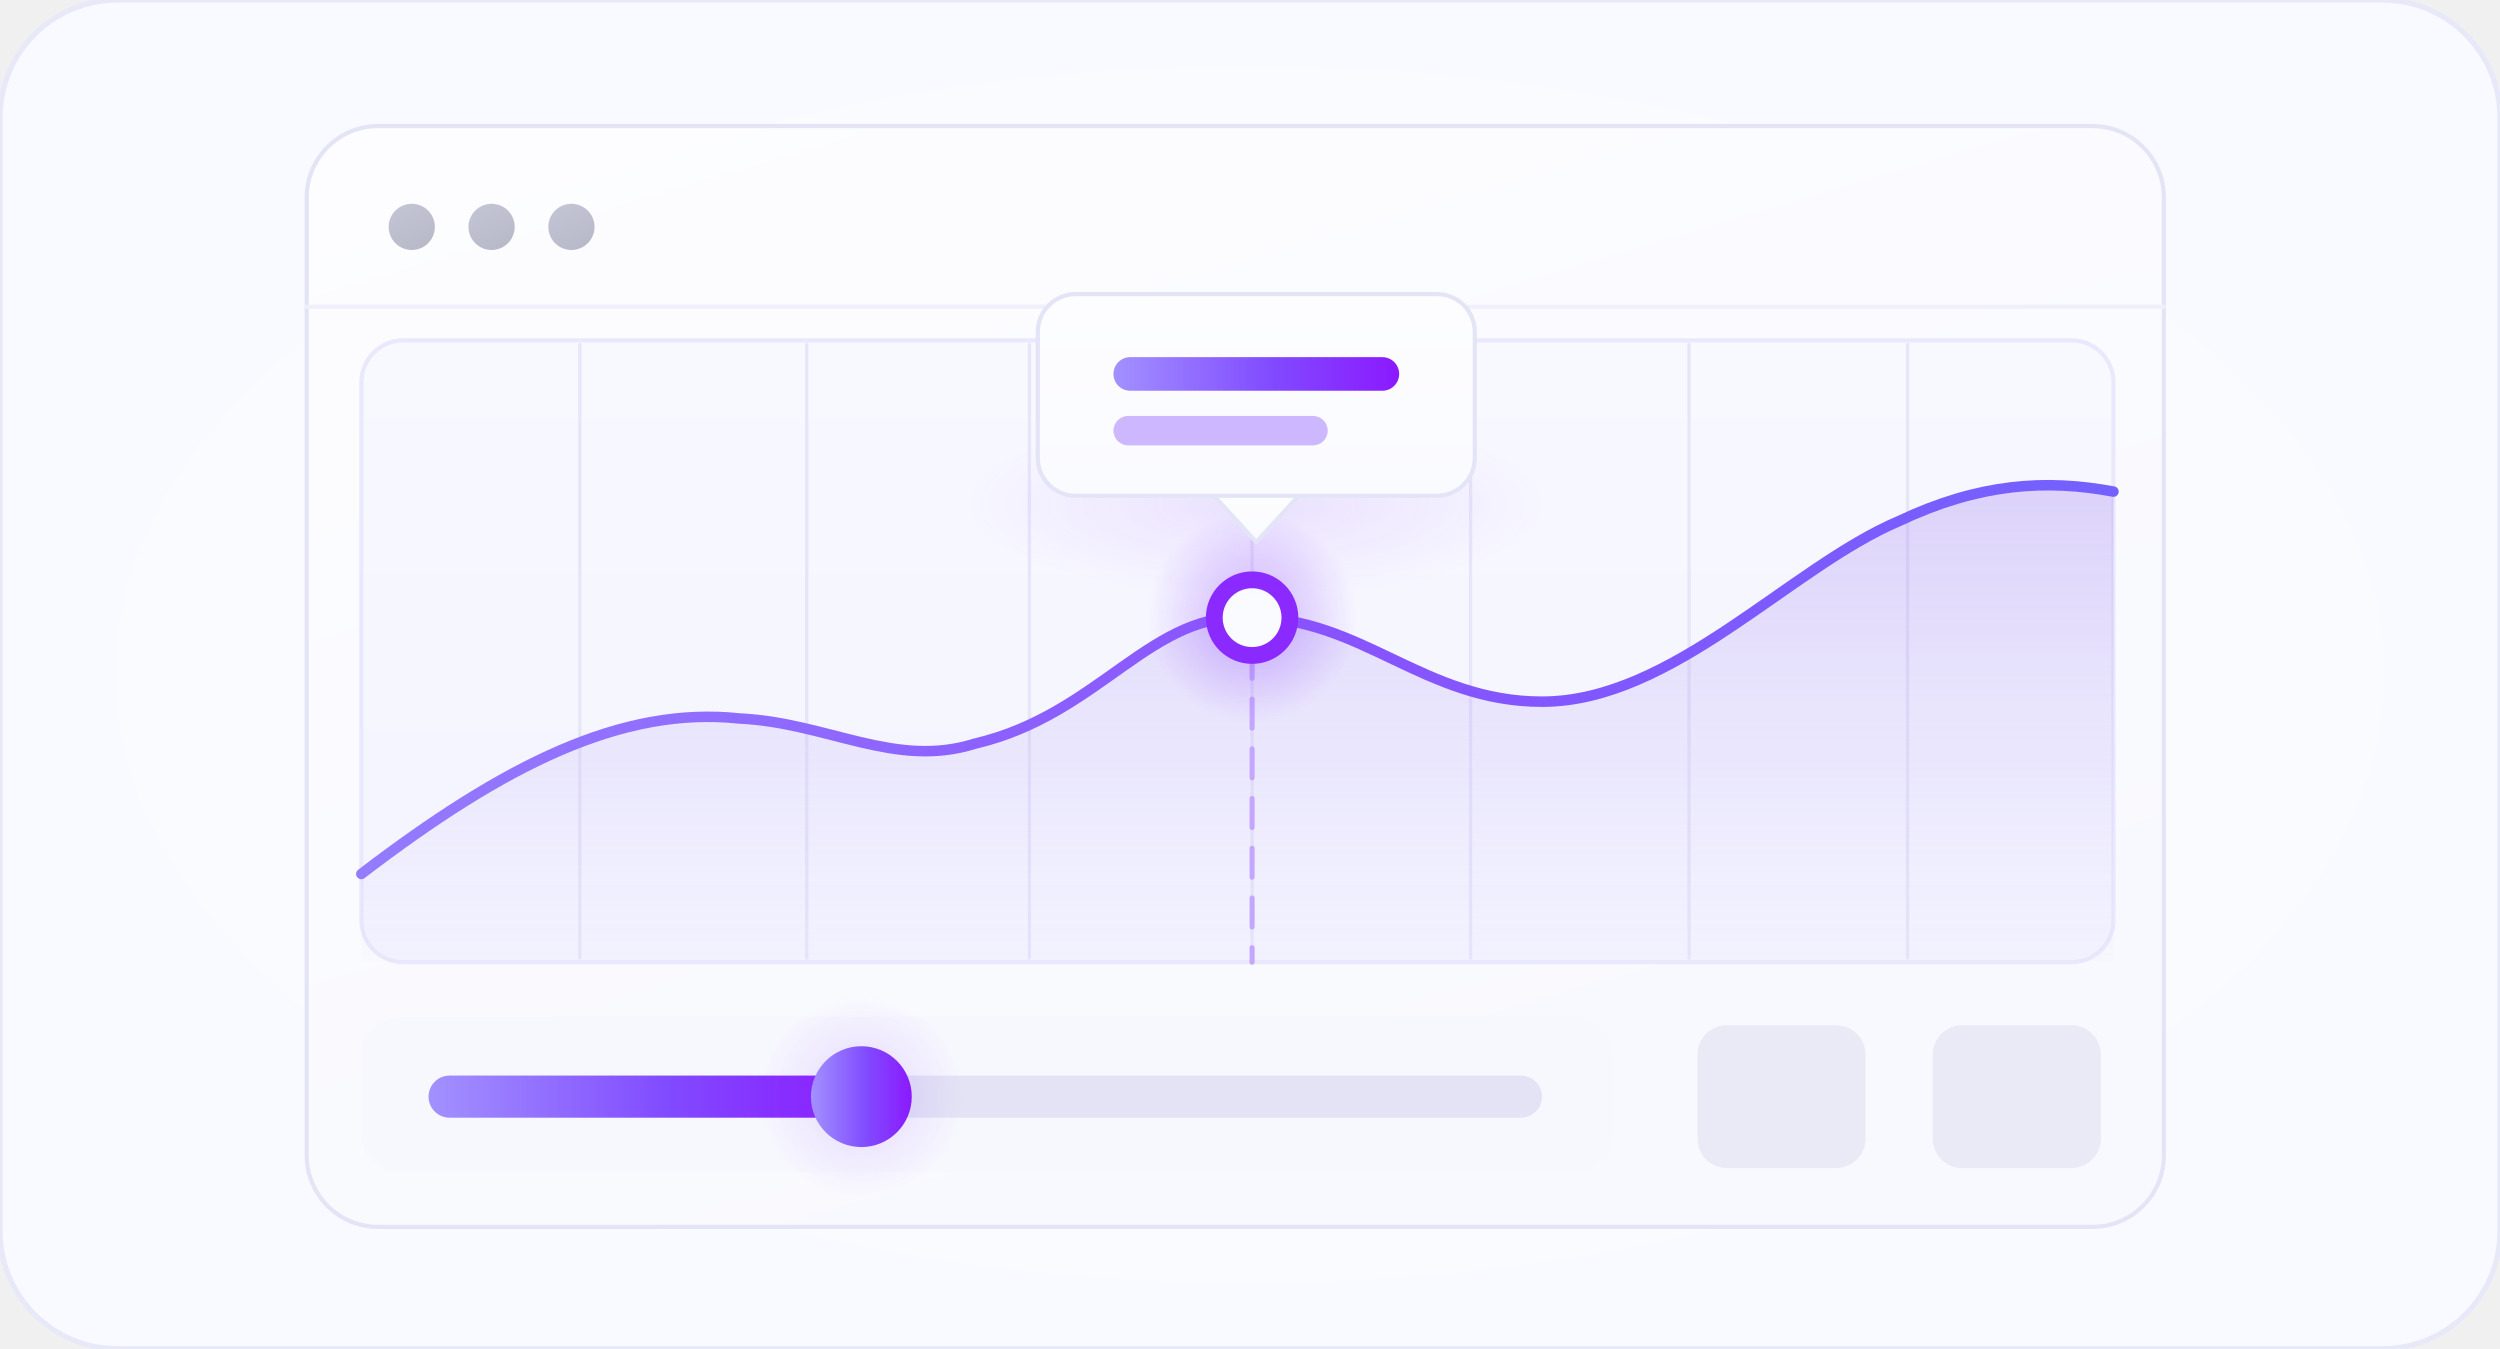
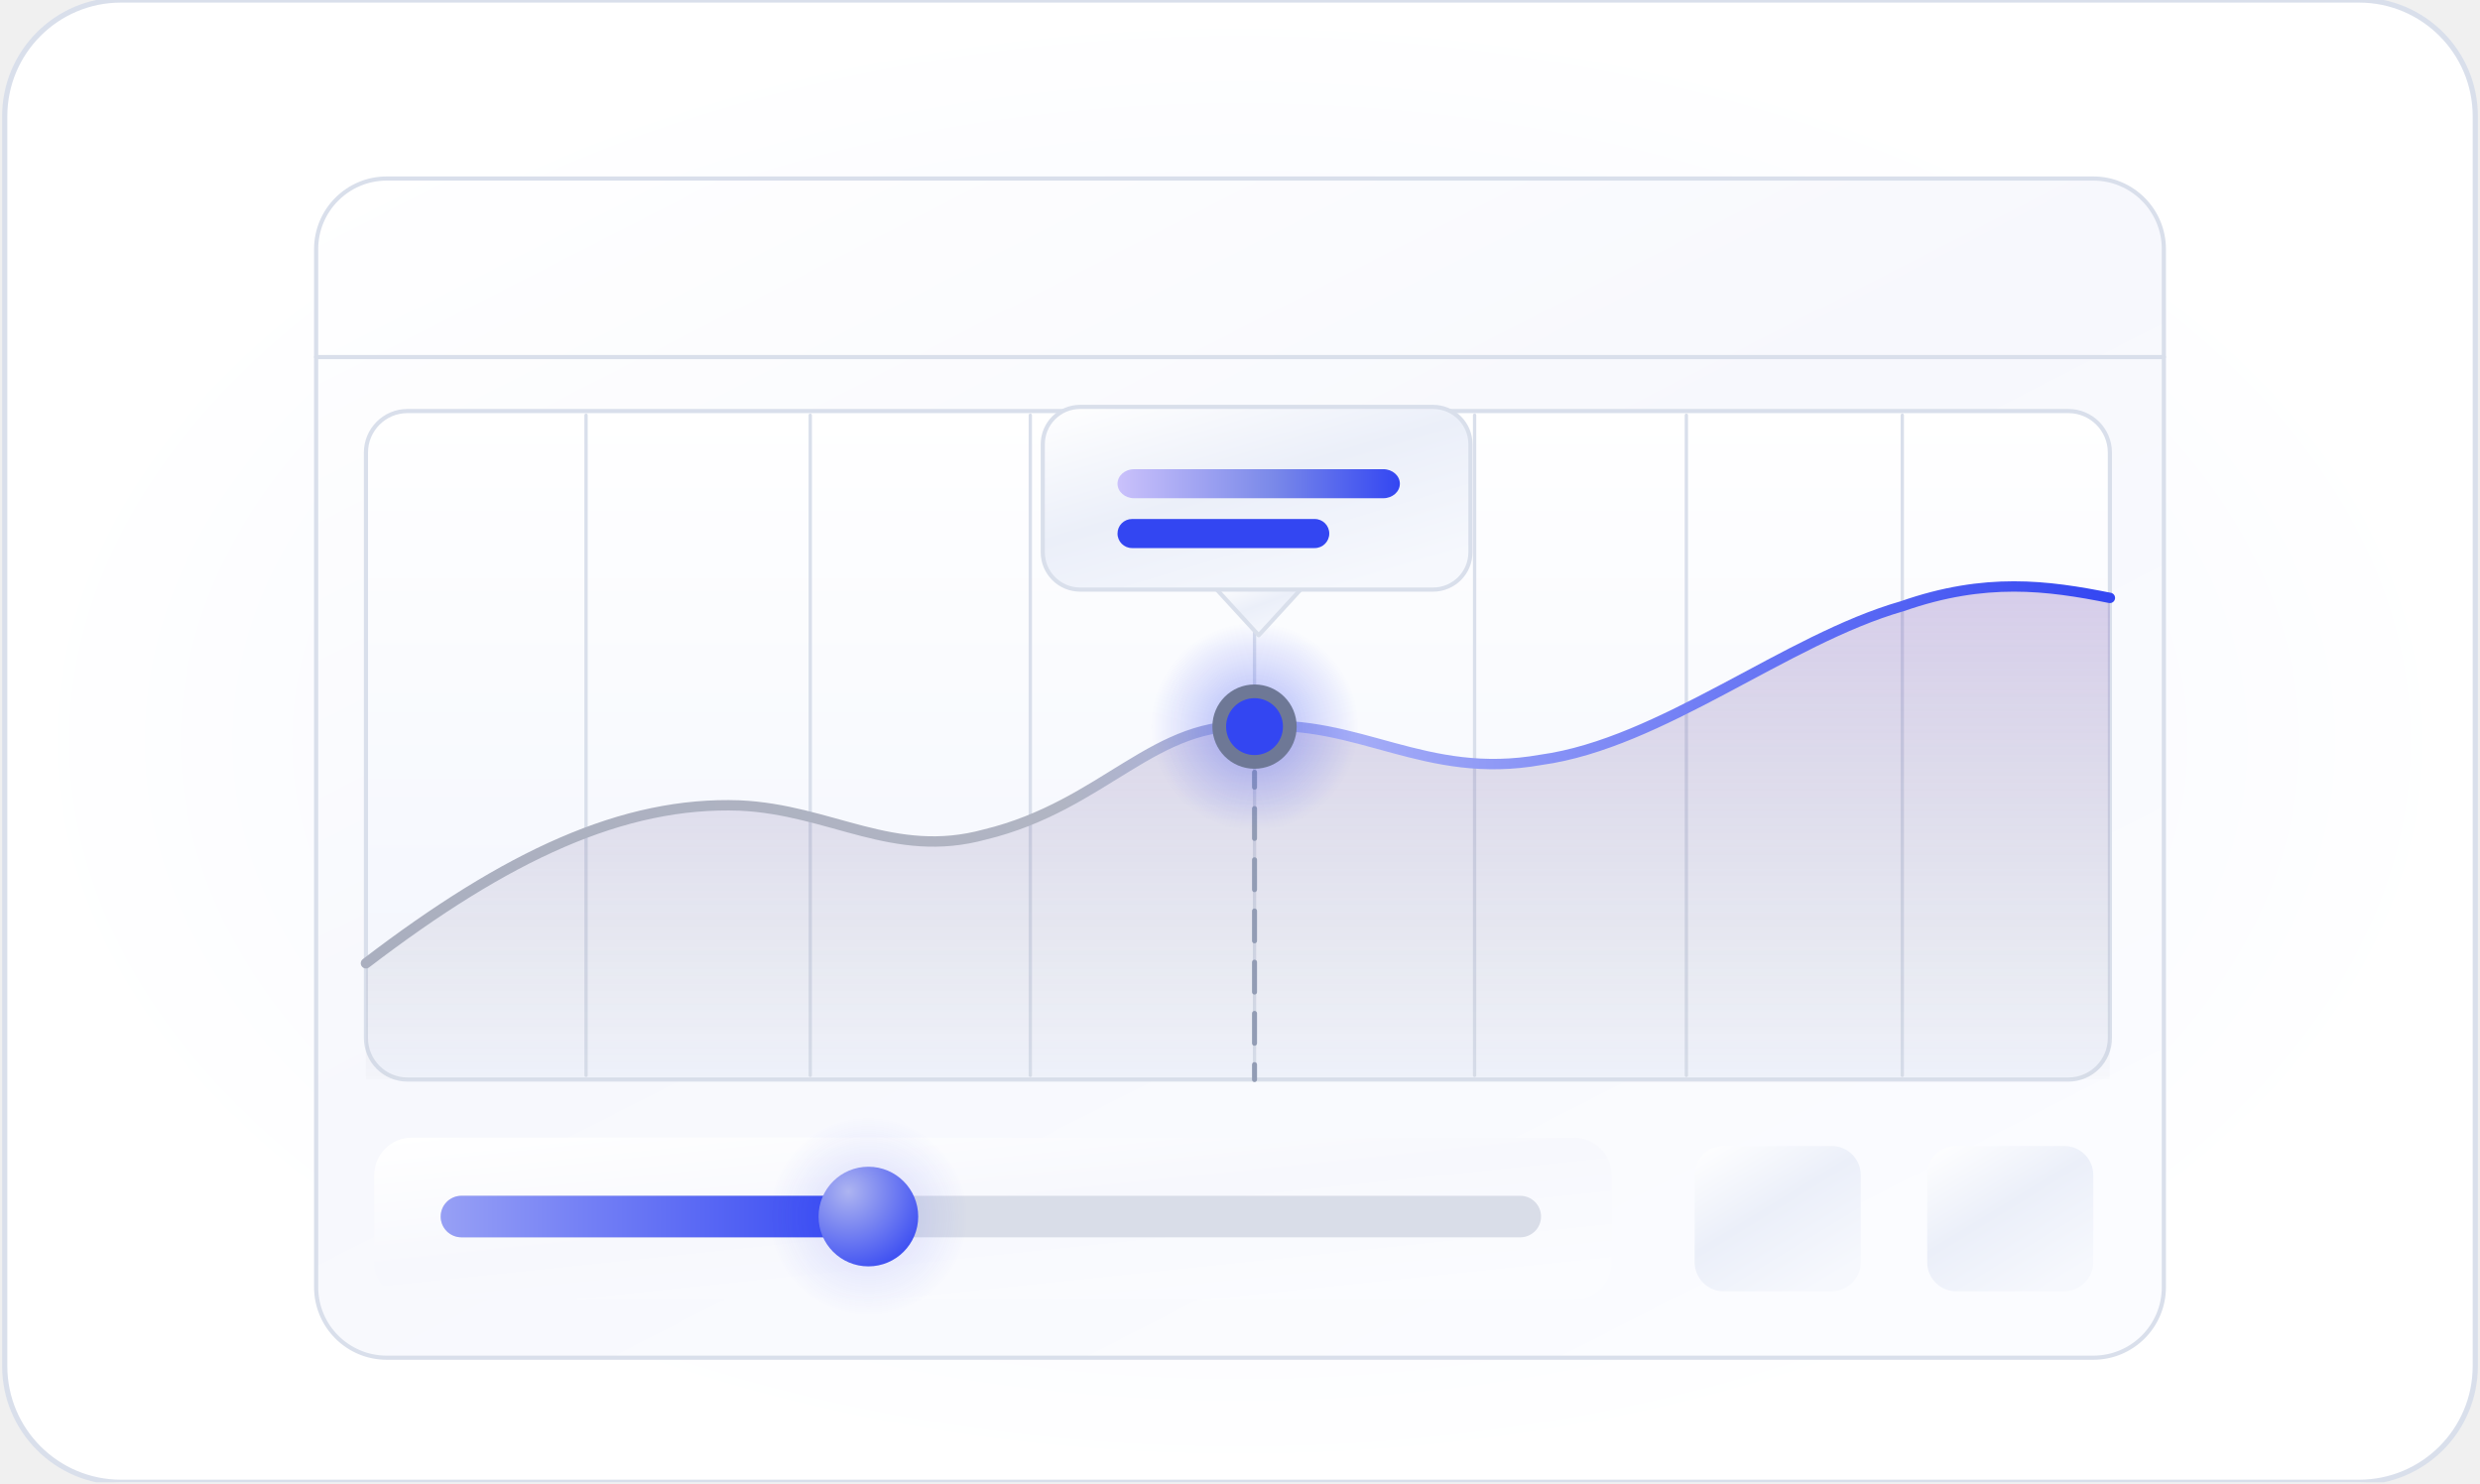
- <svg xmlns="http://www.w3.org/2000/svg" width="595" height="321" viewBox="0 0 595 321" fill="none">
-   <g id="Light-mode">
-     <path id="Light-Chart-panel" d="M567 0H28C12.536 0 0 12.536 0 28V293C0 308.464 12.536 321 28 321H567C582.464 321 595 308.464 595 293V28C595 12.536 582.464 0 567 0Z" fill="url(#paint0_radial_2526_4806)" stroke-width="1.25" stroke="#E8E9F8" />
-     <g id="Light-Chart-UI">
-       <path id="Light-mode-Light-Chart-UI-Window-shell" d="M498 30H90C80.611 30 73 37.611 73 47V275C73 284.389 80.611 292 90 292H498C507.389 292 515 284.389 515 275V47C515 37.611 507.389 30 498 30Z" fill="url(#paint3_linear_2526_4806)" stroke="#E3E4F6" />
-       <path id="Light-mode-Light-Chart-UI-Window-header-divider" d="M73 73H515" stroke-linecap="round" stroke-linejoin="round" stroke="#EFF0FA" />
-       <path id="Light-mode-Light-Chart-UI-Window-control-1" d="M98 59.5C101.038 59.5 103.5 57.038 103.5 54C103.5 50.962 101.038 48.5 98 48.5C94.962 48.5 92.5 50.962 92.5 54C92.5 57.038 94.962 59.5 98 59.5Z" fill="url(#paint4_linear_2526_4806)" />
-       <path id="Light-mode-Light-Chart-UI-Window-control-2" d="M117 59.5C120.038 59.5 122.5 57.038 122.5 54C122.5 50.962 120.038 48.5 117 48.5C113.962 48.5 111.5 50.962 111.5 54C111.5 57.038 113.962 59.5 117 59.5Z" fill="url(#paint5_linear_2526_4806)" />
-       <path id="Light-mode-Light-Chart-UI-Window-control-3" d="M136 59.5C139.038 59.5 141.5 57.038 141.5 54C141.5 50.962 139.038 48.5 136 48.5C132.962 48.5 130.5 50.962 130.5 54C130.5 57.038 132.962 59.5 136 59.5Z" fill="url(#paint6_linear_2526_4806)" />
-       <path id="Light-mode-Light-Chart-UI-Chart-plot" d="M493 81H96C90.477 81 86 85.477 86 91V219C86 224.523 90.477 229 96 229H493C498.523 229 503 224.523 503 219V91C503 85.477 498.523 81 493 81Z" fill="url(#paint7_linear_2526_4806)" stroke="#E9E8FC" />
-       <g id="Light-mode-Light-Chart-UI-Chart-grid">
-         <path id="Grid-197" d="M138 82V228" stroke-width="0.8" stroke-linecap="round" stroke-linejoin="round" stroke="#E7E5FA" />
-         <path id="Grid-251" d="M192 82V228" stroke-width="0.8" stroke-linecap="round" stroke-linejoin="round" stroke="#E7E5FA" />
-         <path id="Grid-304" d="M245 82V228" stroke-width="0.8" stroke-linecap="round" stroke-linejoin="round" stroke="#E7E5FA" />
-         <path id="Light-Chart-UI-Chart-grid-Grid-357" d="M298 82V228" stroke-width="0.8" stroke-linecap="round" stroke-linejoin="round" stroke="#E7E5FA" />
-         <path id="Grid-409" d="M350 82V228" stroke-width="0.8" stroke-linecap="round" stroke-linejoin="round" stroke="#E7E5FA" />
-         <path id="Light-Chart-UI-Chart-grid-Grid-461" d="M402 82V228" stroke-width="0.8" stroke-linecap="round" stroke-linejoin="round" stroke="#E7E5FA" />
-         <path id="Light-Chart-UI-Chart-grid-Grid-513" d="M454 82V228" stroke-width="0.8" stroke-linecap="round" stroke-linejoin="round" stroke="#E7E5FA" />
-       </g>
-       <path id="Light-mode-Light-Chart-UI-Chart-area" d="M86 208C120 182 148 168 176 171C197 172 213 183 232 177C262 170 274 145 298 147C324 147 339 167 367 167C398 167 426 135 452 124C471 115 487 114 503 117V229H86V208Z" fill="url(#paint8_linear_2526_4806)" />
-       <path id="Light-mode-Light-Chart-UI-Chart-line" d="M86 208C120 182 148 168 176 171C197 172 213 183 232 177C262 170 274 145 298 147C324 147 339 167 367 167C398 167 426 135 452 124C471 115 487 114 503 117" stroke-width="2.5" stroke-linecap="round" stroke-linejoin="round" stroke="url(#paint9_linear_2526_4806)" />
-       <path id="Light-mode-Light-Chart-UI-Selection-guide" d="M298 158V161.451M298 229V225.549M298 166.382V173.285M298 178.215V185.118M298 190.049V196.951M298 201.882V208.785M298 213.715V220.618" stroke-width="1.2" stroke-linecap="round" stroke-linejoin="round" stroke="#C4A6FF" />
-       <path id="Light-mode-Light-Chart-UI-Selection-halo" d="M298 172C311.807 172 323 160.807 323 147C323 133.193 311.807 122 298 122C284.193 122 273 133.193 273 147C273 160.807 284.193 172 298 172Z" fill="url(#paint10_radial_2526_4806)" />
-       <path id="Light-mode-Light-Chart-UI-Selection-ring" d="M298 156C302.971 156 307 151.971 307 147C307 142.029 302.971 138 298 138C293.029 138 289 142.029 289 147C289 151.971 293.029 156 298 156Z" fill="#FAFBFF" stroke-width="4" stroke="#8B2AFF" />
-       <g id="Light-mode-Light-Chart-UI-Tooltip">
-         <path id="Tooltip-soft-shadow" opacity="0.33" d="M299 142C337.108 142 368 132.15 368 120C368 107.85 337.108 98 299 98C260.892 98 230 107.85 230 120C230 132.15 260.892 142 299 142Z" fill="url(#paint11_radial_2526_4806)" />
-         <path id="Light-Chart-UI-Tooltip-Tooltip-pointer" d="M288 117L299 129L310 117H288Z" fill="url(#paint12_linear_2526_4806)" stroke-linecap="round" stroke-linejoin="round" stroke="#E3E4F6" />
-         <path id="Light-Chart-UI-Tooltip-Tooltip-card" d="M342 70H256C251.029 70 247 74.029 247 79V109C247 113.971 251.029 118 256 118H342C346.971 118 351 113.971 351 109V79C351 74.029 346.971 70 342 70Z" fill="url(#paint13_linear_2526_4806)" stroke="#E3E4F6" />
-         <path id="Light-Chart-UI-Tooltip-Tooltip-primary-line" d="M329 85H269C266.791 85 265 86.791 265 89C265 91.209 266.791 93 269 93H329C331.209 93 333 91.209 333 89C333 86.791 331.209 85 329 85Z" fill="url(#paint14_linear_2526_4806)" />
-         <path id="Light-Chart-UI-Tooltip-Tooltip-secondary-line" d="M312.5 99H268.5C266.567 99 265 100.567 265 102.5C265 104.433 266.567 106 268.5 106H312.5C314.433 106 316 104.433 316 102.5C316 100.567 314.433 99 312.5 99Z" fill="#CDB7FF" />
-       </g>
-       <g id="Light-mode-Light-Chart-UI-Chart-footer-controls">
-         <path id="Light-Chart-UI-Chart-footer-controls-Slider-housing" d="M375 242H95C90.029 242 86 246.029 86 251V270C86 274.971 90.029 279 95 279H375C379.971 279 384 274.971 384 270V251C384 246.029 379.971 242 375 242Z" fill="#F7F7FE" />
-         <path id="Light-Chart-UI-Chart-footer-controls-Slider-track" d="M362 256H107C104.239 256 102 258.239 102 261C102 263.761 104.239 266 107 266H362C364.761 266 367 263.761 367 261C367 258.239 364.761 256 362 256Z" fill="#E3E3F5" />
-         <path id="Light-Chart-UI-Chart-footer-controls-Slider-active-track" d="M200 256H107C104.239 256 102 258.239 102 261C102 263.761 104.239 266 107 266H200C202.761 266 205 263.761 205 261C205 258.239 202.761 256 200 256Z" fill="url(#paint15_linear_2526_4806)" />
-         <path id="Light-Chart-UI-Chart-footer-controls-Slider-thumb-glow" opacity="0.45" d="M205 285C218.255 285 229 274.255 229 261C229 247.745 218.255 237 205 237C191.745 237 181 247.745 181 261C181 274.255 191.745 285 205 285Z" fill="url(#paint16_radial_2526_4806)" />
-         <path id="Light-Chart-UI-Chart-footer-controls-Slider-thumb" d="M205 273C211.627 273 217 267.627 217 261C217 254.373 211.627 249 205 249C198.373 249 193 254.373 193 261C193 267.627 198.373 273 205 273Z" fill="url(#paint17_linear_2526_4806)" />
-         <path id="Light-Chart-UI-Chart-footer-controls-Footer-button-1" d="M437 244H411C407.134 244 404 247.134 404 251V271C404 274.866 407.134 278 411 278H437C440.866 278 444 274.866 444 271V251C444 247.134 440.866 244 437 244Z" fill="#E9EAF6" />
-         <path id="Light-Chart-UI-Chart-footer-controls-Footer-button-2" d="M493 244H467C463.134 244 460 247.134 460 251V271C460 274.866 463.134 278 467 278H493C496.866 278 500 274.866 500 271V251C500 247.134 496.866 244 493 244Z" fill="#E9EAF6" />
+ <svg xmlns="http://www.w3.org/2000/svg" width="433" height="259" viewBox="0 0 433 259" fill="none">
+   <g id="Illustration / Consistent proportions and spacing" clip-path="url(#clip0_2611_919)">
+     <g id="Group 1321315298">
+       <path id="Dark-Chart-panel" d="M411.877 -0.001H21.123C9.913 -0.001 0.825 9.087 0.825 20.298V238.511C0.825 249.721 9.913 258.81 21.123 258.81H411.877C423.087 258.81 432.176 249.721 432.176 238.511V20.298C432.176 9.087 423.087 -0.001 411.877 -0.001Z" fill="url(#paint0_radial_2611_919)" stroke-width="0.906" stroke="#D9DFEB" />
+       <g id="Dark-Chart-UI">
+         <path id="Window-shell" d="M365.48 31.171H67.521C60.715 31.171 55.197 36.689 55.197 43.495V224.735C55.197 231.542 60.715 237.059 67.521 237.059H365.48C372.286 237.059 377.804 231.542 377.804 224.735V43.495C377.804 36.689 372.286 31.171 365.48 31.171Z" fill="url(#paint1_linear_2611_919)" stroke-width="0.725" stroke="#D9DFEB" />
+         <path id="Window-header-divider" d="M55.197 62.345H377.804" stroke-width="0.725" stroke-linecap="round" stroke-linejoin="round" stroke="#D9DFEB" />
+         <path id="Chart-plot" d="M361.129 71.769H71.145C67.141 71.769 63.895 75.015 63.895 79.019V181.238C63.895 185.242 67.141 188.488 71.145 188.488H361.129C365.133 188.488 368.378 185.242 368.378 181.238V79.019C368.378 75.015 365.133 71.769 361.129 71.769Z" fill="url(#paint2_linear_2611_919)" stroke-width="0.725" stroke="#D9DFEB" />
+         <g id="Chart-grid">
+           <path id="Grid-196" d="M102.319 72.494V187.763" stroke-width="0.58" stroke-linecap="round" stroke-linejoin="round" stroke="#D9DFEB" />
+           <path id="Grid-250" d="M141.467 72.494V187.763" stroke-width="0.58" stroke-linecap="round" stroke-linejoin="round" stroke="#D9DFEB" />
+           <path id="Grid-303" d="M179.889 72.494V187.763" stroke-width="0.58" stroke-linecap="round" stroke-linejoin="round" stroke="#D9DFEB" />
+           <path id="Grid-357" d="M219.037 72.494V187.763" stroke-width="0.58" stroke-linecap="round" stroke-linejoin="round" stroke="#D9DFEB" />
+           <path id="Grid-410" d="M257.46 72.494V187.763" stroke-width="0.58" stroke-linecap="round" stroke-linejoin="round" stroke="#D9DFEB" />
+           <path id="Grid-461" d="M294.433 72.494V187.763" stroke-width="0.58" stroke-linecap="round" stroke-linejoin="round" stroke="#D9DFEB" />
+           <path id="Grid-513" d="M332.132 72.494V187.763" stroke-width="0.58" stroke-linecap="round" stroke-linejoin="round" stroke="#D9DFEB" />
+         </g>
+         <path id="Chart-area" d="M63.895 168.188C88.544 149.339 108.843 139.915 129.142 140.64C145.091 141.365 155.965 150.064 171.914 145.715C192.938 140.64 201.638 125.416 219.037 126.866C237.161 125.416 248.76 136.29 269.059 132.665C290.083 129.766 311.831 111.642 332.13 105.842C346.629 100.767 357.504 102.217 368.378 104.392V188.487H63.895V168.188Z" fill="url(#paint3_linear_2611_919)" />
+         <path id="Chart-line" d="M63.895 168.188C88.544 149.339 108.843 139.915 129.142 140.64C145.091 141.365 155.965 150.064 171.914 145.715C192.938 140.64 201.638 125.416 219.037 126.866C237.161 125.416 248.76 136.29 269.059 132.665C290.083 129.766 311.831 111.642 332.13 105.842C346.629 100.767 357.504 102.217 368.378 104.392" stroke-width="1.812" stroke-linecap="round" stroke-linejoin="round" stroke="url(#paint4_linear_2611_919)" />
+         <path id="Selection-guide" d="M219.037 134.841V137.449M219.037 188.488V185.88M219.037 141.174V146.39M219.037 150.115V155.331M219.037 159.057V164.272M219.037 167.998V173.214M219.037 176.939V182.155" stroke-width="0.87" stroke-linecap="round" stroke-linejoin="round" stroke="#929CB4" />
+         <path id="Selection-halo" d="M219.037 144.991C229.046 144.991 237.161 136.876 237.161 126.867C237.161 116.857 229.046 108.743 219.037 108.743C209.027 108.743 200.913 116.857 200.913 126.867C200.913 136.876 209.027 144.991 219.037 144.991Z" fill="url(#paint5_radial_2611_919)" />
+         <path id="Selection-ring" d="M219.037 133.029C222.44 133.029 225.199 130.271 225.199 126.867C225.199 123.464 222.44 120.705 219.037 120.705C215.634 120.705 212.875 123.464 212.875 126.867C212.875 130.271 215.634 133.029 219.037 133.029Z" fill="#3346F2" stroke-width="2.392" stroke="#6E7896" />
+         <g id="Tooltip">
+           <path id="Tooltip-pointer" d="M211.787 102.218L219.762 110.918L227.736 102.218H211.787Z" fill="url(#paint6_linear_2611_919)" stroke-width="0.725" stroke-linecap="round" stroke-linejoin="round" stroke="#D9DFEB" />
+           <path id="Tooltip-card" d="M250.21 71.045H188.589C184.985 71.045 182.064 73.966 182.064 77.57V96.419C182.064 100.022 184.985 102.943 188.589 102.943H250.21C253.814 102.943 256.735 100.022 256.735 96.419V77.57C256.735 73.966 253.814 71.045 250.21 71.045Z" fill="url(#paint7_linear_2611_919)" stroke-width="0.725" stroke="#D9DFEB" />
+           <path id="Tooltip-primary-line" d="M241.511 81.919H198.014C196.412 81.919 195.114 83.055 195.114 84.457C195.114 85.858 196.412 86.994 198.014 86.994H241.511C243.113 86.994 244.411 85.858 244.411 84.457C244.411 83.055 243.113 81.919 241.511 81.919Z" fill="url(#paint8_linear_2611_919)" />
+           <path id="Tooltip-secondary-line" d="M229.549 90.619H197.651C196.25 90.619 195.114 91.755 195.114 93.156C195.114 94.558 196.25 95.694 197.651 95.694H229.549C230.951 95.694 232.087 94.558 232.087 93.156C232.087 91.755 230.951 90.619 229.549 90.619Z" fill="#3346F2" />
+         </g>
+         <g id="Chart-footer-controls">
+           <path id="Slider-housing" d="M274.859 198.637H71.87C68.267 198.637 65.345 201.558 65.345 205.161V220.385C65.345 223.989 68.267 226.91 71.87 226.91H274.859C278.462 226.91 281.383 223.989 281.383 220.385V205.161C281.383 201.558 278.462 198.637 274.859 198.637Z" fill="url(#paint9_linear_2611_919)" />
+           <path id="Slider-track" d="M265.435 208.787H80.57C78.568 208.787 76.945 210.41 76.945 212.412C76.945 214.414 78.568 216.036 80.57 216.036H265.435C267.437 216.036 269.06 214.414 269.06 212.412C269.06 210.41 267.437 208.787 265.435 208.787Z" fill="#D9DDE8" />
+           <path id="Slider-active-track" d="M147.991 208.787H80.57C78.568 208.787 76.945 210.41 76.945 212.412C76.945 214.414 78.568 216.036 80.57 216.036H147.991C149.993 216.036 151.616 214.414 151.616 212.412C151.616 210.41 149.993 208.787 147.991 208.787Z" fill="url(#paint10_linear_2611_919)" />
+           <path id="Slider-thumb-glow" opacity="0.45" d="M151.616 229.81C161.225 229.81 169.015 222.02 169.015 212.411C169.015 202.802 161.225 195.012 151.616 195.012C142.007 195.012 134.217 202.802 134.217 212.411C134.217 222.02 142.007 229.81 151.616 229.81Z" fill="url(#paint11_radial_2611_919)" />
+           <path id="Slider-thumb" d="M151.616 221.111C156.421 221.111 160.316 217.216 160.316 212.411C160.316 207.607 156.421 203.712 151.616 203.712C146.812 203.712 142.917 207.607 142.917 212.411C142.917 217.216 146.812 221.111 151.616 221.111Z" fill="url(#paint12_radial_2611_919)" />
+           <path id="Footer-button-1" d="M319.807 200.087H300.958C298.155 200.087 295.883 202.359 295.883 205.162V220.386C295.883 223.189 298.155 225.461 300.958 225.461H319.807C322.61 225.461 324.882 223.189 324.882 220.386V205.162C324.882 202.359 322.61 200.087 319.807 200.087Z" fill="url(#paint13_linear_2611_919)" />
+           <path id="Footer-button-2" d="M360.405 200.087H341.556C338.753 200.087 336.481 202.359 336.481 205.162V220.386C336.481 223.189 338.753 225.461 341.556 225.461H360.405C363.207 225.461 365.479 223.189 365.479 220.386V205.162C365.479 202.359 363.207 200.087 360.405 200.087Z" fill="url(#paint14_linear_2611_919)" />
+         </g>
      </g>
    </g>
  </g>
  <defs>
-     <radialGradient id="paint0_radial_2526_4806" cx="0" cy="0" r="1" gradientUnits="userSpaceOnUse" gradientTransform="translate(297.5 160.5) scale(297.5 160.5)">
+     <radialGradient id="paint0_radial_2611_919" cx="0" cy="0" r="1" gradientUnits="userSpaceOnUse" gradientTransform="translate(216.5 129.404) scale(215.675 129.405)">
+       <stop stop-color="#F1F4FE" />
+       <stop offset="1" stop-color="white" />
+     </radialGradient>
+     <linearGradient id="paint1_linear_2611_919" x1="55.197" y1="31.171" x2="191.945" y2="299.01" gradientUnits="userSpaceOnUse">
      <stop stop-color="white" />
-       <stop offset="1" stop-color="#F8FAFF" />
+       <stop offset="0.5" stop-color="#F7F8FD" />
+       <stop offset="1" stop-color="#FBFCFF" />
+     </linearGradient>
+     <linearGradient id="paint2_linear_2611_919" x1="63.895" y1="71.769" x2="63.895" y2="188.488" gradientUnits="userSpaceOnUse">
+       <stop stop-color="white" />
+       <stop offset="1" stop-color="#F2F5FD" />
+     </linearGradient>
+     <linearGradient id="paint3_linear_2611_919" x1="63.895" y1="102.398" x2="63.895" y2="188.487" gradientUnits="userSpaceOnUse">
+       <stop stop-color="#7B59BD" stop-opacity="0.29" />
+       <stop offset="1" stop-color="#535366" stop-opacity="0.02" />
+     </linearGradient>
+     <linearGradient id="paint4_linear_2611_919" x1="63.895" y1="102.398" x2="368.378" y2="102.398" gradientUnits="userSpaceOnUse">
+       <stop stop-color="#AAAFBF" />
+       <stop offset="0.4" stop-color="#B1B5C3" />
+       <stop offset="0.509" stop-color="#A9B0E6" />
+       <stop offset="0.56" stop-color="#A6AEF7" />
+       <stop offset="1" stop-color="#3346F2" />
+     </linearGradient>
+     <radialGradient id="paint5_radial_2611_919" cx="0" cy="0" r="1" gradientUnits="userSpaceOnUse" gradientTransform="translate(219.037 126.867) scale(18.124)">
+       <stop stop-color="#3346F2" stop-opacity="0.4" />
+       <stop offset="1" stop-color="#3346F2" stop-opacity="0" />
    </radialGradient>
-     <radialGradient id="paint1_radial_2526_4806" cx="0" cy="0" r="1" gradientUnits="userSpaceOnUse" gradientTransform="translate(933 160.5) scale(306 160.5)">
+     <linearGradient id="paint6_linear_2611_919" x1="211.787" y1="102.218" x2="216.107" y2="113.531" gradientUnits="userSpaceOnUse">
      <stop stop-color="white" />
-       <stop offset="1" stop-color="#F8FAFF" />
+       <stop offset="0.5" stop-color="#EBEFF9" />
+       <stop offset="1" stop-color="#F6F8FD" />
+     </linearGradient>
+     <linearGradient id="paint7_linear_2611_919" x1="182.064" y1="71.045" x2="195.11" y2="114.672" gradientUnits="userSpaceOnUse">
+       <stop stop-color="white" />
+       <stop offset="0.5" stop-color="#EBEFF9" />
+       <stop offset="1" stop-color="#F6F8FD" />
+     </linearGradient>
+     <linearGradient id="paint8_linear_2611_919" x1="195.114" y1="81.919" x2="244.411" y2="81.919" gradientUnits="userSpaceOnUse">
+       <stop stop-color="#CAC1FB" />
+       <stop offset="0.55" stop-color="#7A89E9" />
+       <stop offset="1" stop-color="#3346F2" />
+     </linearGradient>
+     <linearGradient id="paint9_linear_2611_919" x1="65.345" y1="198.637" x2="70.147" y2="244.502" gradientUnits="userSpaceOnUse">
+       <stop stop-color="white" />
+       <stop offset="0.5" stop-color="#F7F8FD" />
+       <stop offset="1" stop-color="#FBFCFF" />
+     </linearGradient>
+     <linearGradient id="paint10_linear_2611_919" x1="39.9" y1="208.787" x2="151.616" y2="208.787" gradientUnits="userSpaceOnUse">
+       <stop stop-color="#CBCFF4" />
+       <stop offset="0.55" stop-color="#7581F5" />
+       <stop offset="1" stop-color="#3346F2" />
+     </linearGradient>
+     <radialGradient id="paint11_radial_2611_919" cx="0" cy="0" r="1" gradientUnits="userSpaceOnUse" gradientTransform="translate(151.616 212.411) scale(17.399)">
+       <stop stop-color="#3346F2" stop-opacity="0.4" />
+       <stop offset="1" stop-color="#3346F2" stop-opacity="0" />
    </radialGradient>
-     <radialGradient id="paint2_radial_2526_4806" cx="0" cy="0" r="1" gradientUnits="userSpaceOnUse" gradientTransform="translate(1567.5 160.5) scale(297.5 160.5)">
+     <radialGradient id="paint12_radial_2611_919" cx="0" cy="0" r="1" gradientUnits="userSpaceOnUse" gradientTransform="translate(148.136 208.062) scale(15.6591)">
+       <stop stop-color="#ADB4F1" />
+       <stop offset="1" stop-color="#3346F2" />
+     </radialGradient>
+     <linearGradient id="paint13_linear_2611_919" x1="295.883" y1="200.087" x2="312.723" y2="227.58" gradientUnits="userSpaceOnUse">
      <stop stop-color="white" />
-       <stop offset="1" stop-color="#F8FAFF" />
-     </radialGradient>
-     <linearGradient id="paint3_linear_2526_4806" x1="73" y1="30" x2="162.227" y2="331.055" gradientUnits="userSpaceOnUse">
-       <stop stop-color="#FDFDFF" />
-       <stop offset="1" stop-color="#F8F9FE" />
+       <stop offset="0.5" stop-color="#EBEFF9" />
+       <stop offset="1" stop-color="#F6F8FD" />
    </linearGradient>
-     <linearGradient id="paint4_linear_2526_4806" x1="92.5" y1="48.5" x2="98" y2="59.5" gradientUnits="userSpaceOnUse">
-       <stop stop-color="#C4C6D6" />
-       <stop offset="1" stop-color="#B8BACA" />
+     <linearGradient id="paint14_linear_2611_919" x1="336.481" y1="200.087" x2="353.32" y2="227.58" gradientUnits="userSpaceOnUse">
+       <stop stop-color="white" />
+       <stop offset="0.5" stop-color="#EBEFF9" />
+       <stop offset="1" stop-color="#F6F8FD" />
    </linearGradient>
-     <linearGradient id="paint5_linear_2526_4806" x1="111.5" y1="48.5" x2="117" y2="59.5" gradientUnits="userSpaceOnUse">
-       <stop stop-color="#C4C6D6" />
-       <stop offset="1" stop-color="#B8BACA" />
-     </linearGradient>
-     <linearGradient id="paint6_linear_2526_4806" x1="130.5" y1="48.5" x2="136" y2="59.5" gradientUnits="userSpaceOnUse">
-       <stop stop-color="#C4C6D6" />
-       <stop offset="1" stop-color="#B8BACA" />
-     </linearGradient>
-     <linearGradient id="paint7_linear_2526_4806" x1="86" y1="81" x2="86" y2="229" gradientUnits="userSpaceOnUse">
-       <stop stop-color="#F8F8FF" />
-       <stop offset="1" stop-color="#F4F4FF" />
-     </linearGradient>
-     <linearGradient id="paint8_linear_2526_4806" x1="86" y1="115.479" x2="86" y2="229" gradientUnits="userSpaceOnUse">
-       <stop stop-color="#9C7AEE" stop-opacity="0.3" />
-       <stop offset="1" stop-color="#B5A8F4" stop-opacity="0.025" />
-     </linearGradient>
-     <linearGradient id="paint9_linear_2526_4806" x1="86" y1="115.479" x2="503" y2="115.479" gradientUnits="userSpaceOnUse">
-       <stop stop-color="#947BFF" />
-       <stop offset="0.55" stop-color="#8853FF" />
-       <stop offset="1" stop-color="#7460FF" />
-     </linearGradient>
-     <radialGradient id="paint10_radial_2526_4806" cx="0" cy="0" r="1" gradientUnits="userSpaceOnUse" gradientTransform="translate(298 147) scale(25)">
-       <stop stop-color="#8F47FF" stop-opacity="0.4" />
-       <stop offset="1" stop-color="#8F47FF" stop-opacity="0" />
-     </radialGradient>
-     <radialGradient id="paint11_radial_2526_4806" cx="0" cy="0" r="1" gradientUnits="userSpaceOnUse" gradientTransform="translate(299 120) scale(69 22)">
-       <stop stop-color="#8F47FF" stop-opacity="0.4" />
-       <stop offset="1" stop-color="#8F47FF" stop-opacity="0" />
-     </radialGradient>
-     <linearGradient id="paint12_linear_2526_4806" x1="288" y1="117" x2="288" y2="129" gradientUnits="userSpaceOnUse">
-       <stop stop-color="#FDFDFF" />
-       <stop offset="1" stop-color="#FAFBFF" />
-     </linearGradient>
-     <linearGradient id="paint13_linear_2526_4806" x1="247" y1="70" x2="247" y2="118" gradientUnits="userSpaceOnUse">
-       <stop stop-color="#FDFDFF" />
-       <stop offset="1" stop-color="#FAFBFF" />
-     </linearGradient>
-     <linearGradient id="paint14_linear_2526_4806" x1="265" y1="85" x2="333" y2="85" gradientUnits="userSpaceOnUse">
-       <stop stop-color="#A291FF" />
-       <stop offset="0.55" stop-color="#814BFF" />
-       <stop offset="1" stop-color="#8B19FF" />
-     </linearGradient>
-     <linearGradient id="paint15_linear_2526_4806" x1="102" y1="256" x2="205" y2="256" gradientUnits="userSpaceOnUse">
-       <stop stop-color="#A291FF" />
-       <stop offset="0.55" stop-color="#814BFF" />
-       <stop offset="1" stop-color="#8B19FF" />
-     </linearGradient>
-     <radialGradient id="paint16_radial_2526_4806" cx="0" cy="0" r="1" gradientUnits="userSpaceOnUse" gradientTransform="translate(205 261) scale(24)">
-       <stop stop-color="#8F47FF" stop-opacity="0.4" />
-       <stop offset="1" stop-color="#8F47FF" stop-opacity="0" />
-     </radialGradient>
-     <linearGradient id="paint17_linear_2526_4806" x1="193" y1="249" x2="217" y2="249" gradientUnits="userSpaceOnUse">
-       <stop stop-color="#A291FF" />
-       <stop offset="0.55" stop-color="#814BFF" />
-       <stop offset="1" stop-color="#8B19FF" />
-     </linearGradient>
-     <radialGradient id="paint18_radial_2526_4806" cx="0" cy="0" r="1" gradientUnits="userSpaceOnUse" gradientTransform="translate(881 108) scale(175 22)">
-       <stop stop-color="#8D80BF" stop-opacity="0.085" />
-       <stop offset="1" stop-color="#8D80BF" stop-opacity="0" />
-     </radialGradient>
-     <linearGradient id="paint19_linear_2526_4806" x1="710" y1="38" x2="719.114" y2="125.804" gradientUnits="userSpaceOnUse">
-       <stop stop-color="#FDFDFF" />
-       <stop offset="1" stop-color="#F8F9FE" />
-     </linearGradient>
-     <linearGradient id="paint20_linear_2526_4806" x1="737" y1="60" x2="765" y2="60" gradientUnits="userSpaceOnUse">
-       <stop stop-color="#A291FF" />
-       <stop offset="0.55" stop-color="#814BFF" />
-       <stop offset="1" stop-color="#8B19FF" />
-     </linearGradient>
-     <linearGradient id="paint21_linear_2526_4806" x1="800" y1="69" x2="889" y2="69" gradientUnits="userSpaceOnUse">
-       <stop stop-color="#A291FF" />
-       <stop offset="0.55" stop-color="#814BFF" />
-       <stop offset="1" stop-color="#8B19FF" />
-     </linearGradient>
-     <radialGradient id="paint22_radial_2526_4806" cx="0" cy="0" r="1" gradientUnits="userSpaceOnUse" gradientTransform="translate(889 74) scale(24)">
-       <stop stop-color="#8F47FF" stop-opacity="0.4" />
-       <stop offset="1" stop-color="#8F47FF" stop-opacity="0" />
-     </radialGradient>
-     <linearGradient id="paint23_linear_2526_4806" x1="875.5" y1="60.5" x2="902.5" y2="60.5" gradientUnits="userSpaceOnUse">
-       <stop stop-color="#A291FF" />
-       <stop offset="0.55" stop-color="#814BFF" />
-       <stop offset="1" stop-color="#8B19FF" />
-     </linearGradient>
-     <radialGradient id="paint24_radial_2526_4806" cx="0" cy="0" r="1" gradientUnits="userSpaceOnUse" gradientTransform="translate(881 186) scale(175 22)">
-       <stop stop-color="#8D80BF" stop-opacity="0.085" />
-       <stop offset="1" stop-color="#8D80BF" stop-opacity="0" />
-     </radialGradient>
-     <linearGradient id="paint25_linear_2526_4806" x1="710" y1="116" x2="719.114" y2="203.804" gradientUnits="userSpaceOnUse">
-       <stop stop-color="#FDFDFF" />
-       <stop offset="1" stop-color="#F8F9FE" />
-     </linearGradient>
-     <linearGradient id="paint26_linear_2526_4806" x1="800" y1="147" x2="905" y2="147" gradientUnits="userSpaceOnUse">
-       <stop stop-color="#CDD0E0" />
-       <stop offset="1" stop-color="#D9DAEA" />
-     </linearGradient>
-     <radialGradient id="paint27_radial_2526_4806" cx="0" cy="0" r="1" gradientUnits="userSpaceOnUse" gradientTransform="translate(881 265) scale(175 22)">
-       <stop stop-color="#8D80BF" stop-opacity="0.085" />
-       <stop offset="1" stop-color="#8D80BF" stop-opacity="0" />
-     </radialGradient>
-     <linearGradient id="paint28_linear_2526_4806" x1="710" y1="195" x2="719.114" y2="282.804" gradientUnits="userSpaceOnUse">
-       <stop stop-color="#FDFDFF" />
-       <stop offset="1" stop-color="#F8F9FE" />
-     </linearGradient>
-     <linearGradient id="paint29_linear_2526_4806" x1="800" y1="226" x2="905" y2="226" gradientUnits="userSpaceOnUse">
-       <stop stop-color="#CDD0E0" />
-       <stop offset="1" stop-color="#D9DAEA" />
-     </linearGradient>
-     <linearGradient id="paint30_linear_2526_4806" x1="1083" y1="122" x2="1083" y2="213" gradientUnits="userSpaceOnUse">
-       <stop stop-color="#FDFDFF" />
-       <stop offset="1" stop-color="#FAFBFF" />
-     </linearGradient>
-     <linearGradient id="paint31_linear_2526_4806" x1="1108" y1="147" x2="1149" y2="147" gradientUnits="userSpaceOnUse">
-       <stop stop-color="#A291FF" />
-       <stop offset="0.55" stop-color="#814BFF" />
-       <stop offset="1" stop-color="#8B19FF" />
-     </linearGradient>
-     <linearGradient id="paint32_linear_2526_4806" x1="1128" y1="156" x2="1138" y2="156" gradientUnits="userSpaceOnUse">
-       <stop stop-color="#A291FF" />
-       <stop offset="0.55" stop-color="#814BFF" />
-       <stop offset="1" stop-color="#8B19FF" />
-     </linearGradient>
-     <radialGradient id="paint33_radial_2526_4806" cx="0" cy="0" r="1" gradientUnits="userSpaceOnUse" gradientTransform="translate(1518 113) scale(178 22)">
-       <stop stop-color="#8D80BF" stop-opacity="0.085" />
-       <stop offset="1" stop-color="#8D80BF" stop-opacity="0" />
-     </radialGradient>
-     <linearGradient id="paint34_linear_2526_4806" x1="1343" y1="43" x2="1352.19" y2="132.052" gradientUnits="userSpaceOnUse">
-       <stop stop-color="#FDFDFF" />
-       <stop offset="1" stop-color="#F8F9FE" />
-     </linearGradient>
-     <radialGradient id="paint35_radial_2526_4806" cx="0" cy="0" r="1" gradientUnits="userSpaceOnUse" gradientTransform="translate(1377.64 71.04) scale(27.2)">
-       <stop stop-color="#B6A7FF" />
-       <stop offset="0.45" stop-color="#9854FF" />
-       <stop offset="1" stop-color="#7818EE" />
-     </radialGradient>
-     <linearGradient id="paint36_linear_2526_4806" x1="1432" y1="67" x2="1529" y2="67" gradientUnits="userSpaceOnUse">
-       <stop stop-color="#CDD0E0" />
-       <stop offset="1" stop-color="#D9DAEA" />
-     </linearGradient>
-     <linearGradient id="paint37_linear_2526_4806" x1="1432" y1="86" x2="1508" y2="86" gradientUnits="userSpaceOnUse">
-       <stop stop-color="#CDD0E0" />
-       <stop offset="1" stop-color="#D9DAEA" />
-     </linearGradient>
-     <linearGradient id="paint38_linear_2526_4806" x1="1608" y1="69" x2="1608" y2="93" gradientUnits="userSpaceOnUse">
-       <stop stop-color="#A140FF" />
-       <stop offset="1" stop-color="#7620EB" />
-     </linearGradient>
-     <radialGradient id="paint39_radial_2526_4806" cx="0" cy="0" r="1" gradientUnits="userSpaceOnUse" gradientTransform="translate(1518 192) scale(178 22)">
-       <stop stop-color="#8D80BF" stop-opacity="0.085" />
-       <stop offset="1" stop-color="#8D80BF" stop-opacity="0" />
-     </radialGradient>
-     <linearGradient id="paint40_linear_2526_4806" x1="1343" y1="122" x2="1352.19" y2="211.052" gradientUnits="userSpaceOnUse">
-       <stop stop-color="#FDFDFF" />
-       <stop offset="1" stop-color="#F8F9FE" />
-     </linearGradient>
-     <linearGradient id="paint41_linear_2526_4806" x1="1369" y1="143" x2="1385" y2="175" gradientUnits="userSpaceOnUse">
-       <stop stop-color="#C4C6D6" />
-       <stop offset="1" stop-color="#B8BACA" />
-     </linearGradient>
-     <linearGradient id="paint42_linear_2526_4806" x1="1432" y1="146" x2="1533" y2="146" gradientUnits="userSpaceOnUse">
-       <stop stop-color="#CDD0E0" />
-       <stop offset="1" stop-color="#D9DAEA" />
-     </linearGradient>
-     <linearGradient id="paint43_linear_2526_4806" x1="1432" y1="165" x2="1508" y2="165" gradientUnits="userSpaceOnUse">
-       <stop stop-color="#CDD0E0" />
-       <stop offset="1" stop-color="#D9DAEA" />
-     </linearGradient>
-     <radialGradient id="paint44_radial_2526_4806" cx="0" cy="0" r="1" gradientUnits="userSpaceOnUse" gradientTransform="translate(1518 269) scale(178 22)">
-       <stop stop-color="#8D80BF" stop-opacity="0.085" />
-       <stop offset="1" stop-color="#8D80BF" stop-opacity="0" />
-     </radialGradient>
-     <linearGradient id="paint45_linear_2526_4806" x1="1343" y1="199" x2="1352.7" y2="290.472" gradientUnits="userSpaceOnUse">
-       <stop stop-color="#FDFDFF" />
-       <stop offset="1" stop-color="#F8F9FE" />
-     </linearGradient>
-     <linearGradient id="paint46_linear_2526_4806" x1="1369" y1="220" x2="1385" y2="252" gradientUnits="userSpaceOnUse">
-       <stop stop-color="#C4C6D6" />
-       <stop offset="1" stop-color="#B8BACA" />
-     </linearGradient>
-     <linearGradient id="paint47_linear_2526_4806" x1="1432" y1="223" x2="1529" y2="223" gradientUnits="userSpaceOnUse">
-       <stop stop-color="#CDD0E0" />
-       <stop offset="1" stop-color="#D9DAEA" />
-     </linearGradient>
-     <linearGradient id="paint48_linear_2526_4806" x1="1432" y1="242" x2="1508" y2="242" gradientUnits="userSpaceOnUse">
-       <stop stop-color="#CDD0E0" />
-       <stop offset="1" stop-color="#D9DAEA" />
-     </linearGradient>
-     <linearGradient id="paint49_linear_2526_4806" x1="1748" y1="69" x2="1748" y2="152" gradientUnits="userSpaceOnUse">
-       <stop stop-color="#FDFDFF" />
-       <stop offset="1" stop-color="#FAFBFF" />
-     </linearGradient>
-     <linearGradient id="paint50_linear_2526_4806" x1="1776" y1="95" x2="1776" y2="126" gradientUnits="userSpaceOnUse">
-       <stop stop-color="#AD76FF" />
-       <stop offset="1" stop-color="#8125F3" />
-     </linearGradient>
-     <linearGradient id="paint51_linear_2526_4806" x1="1794" y1="95" x2="1794" y2="126" gradientUnits="userSpaceOnUse">
-       <stop stop-color="#AD76FF" />
-       <stop offset="1" stop-color="#8125F3" />
-     </linearGradient>
-     <linearGradient id="paint52_linear_2526_4806" x1="1748" y1="168" x2="1748" y2="249" gradientUnits="userSpaceOnUse">
-       <stop stop-color="#FDFDFF" />
-       <stop offset="1" stop-color="#FAFBFF" />
-     </linearGradient>
+     <clipPath id="clip0_2611_919">
+       <rect width="432.005" height="258.214" fill="white" transform="scale(1.0023)" />
+     </clipPath>
  </defs>
</svg>
